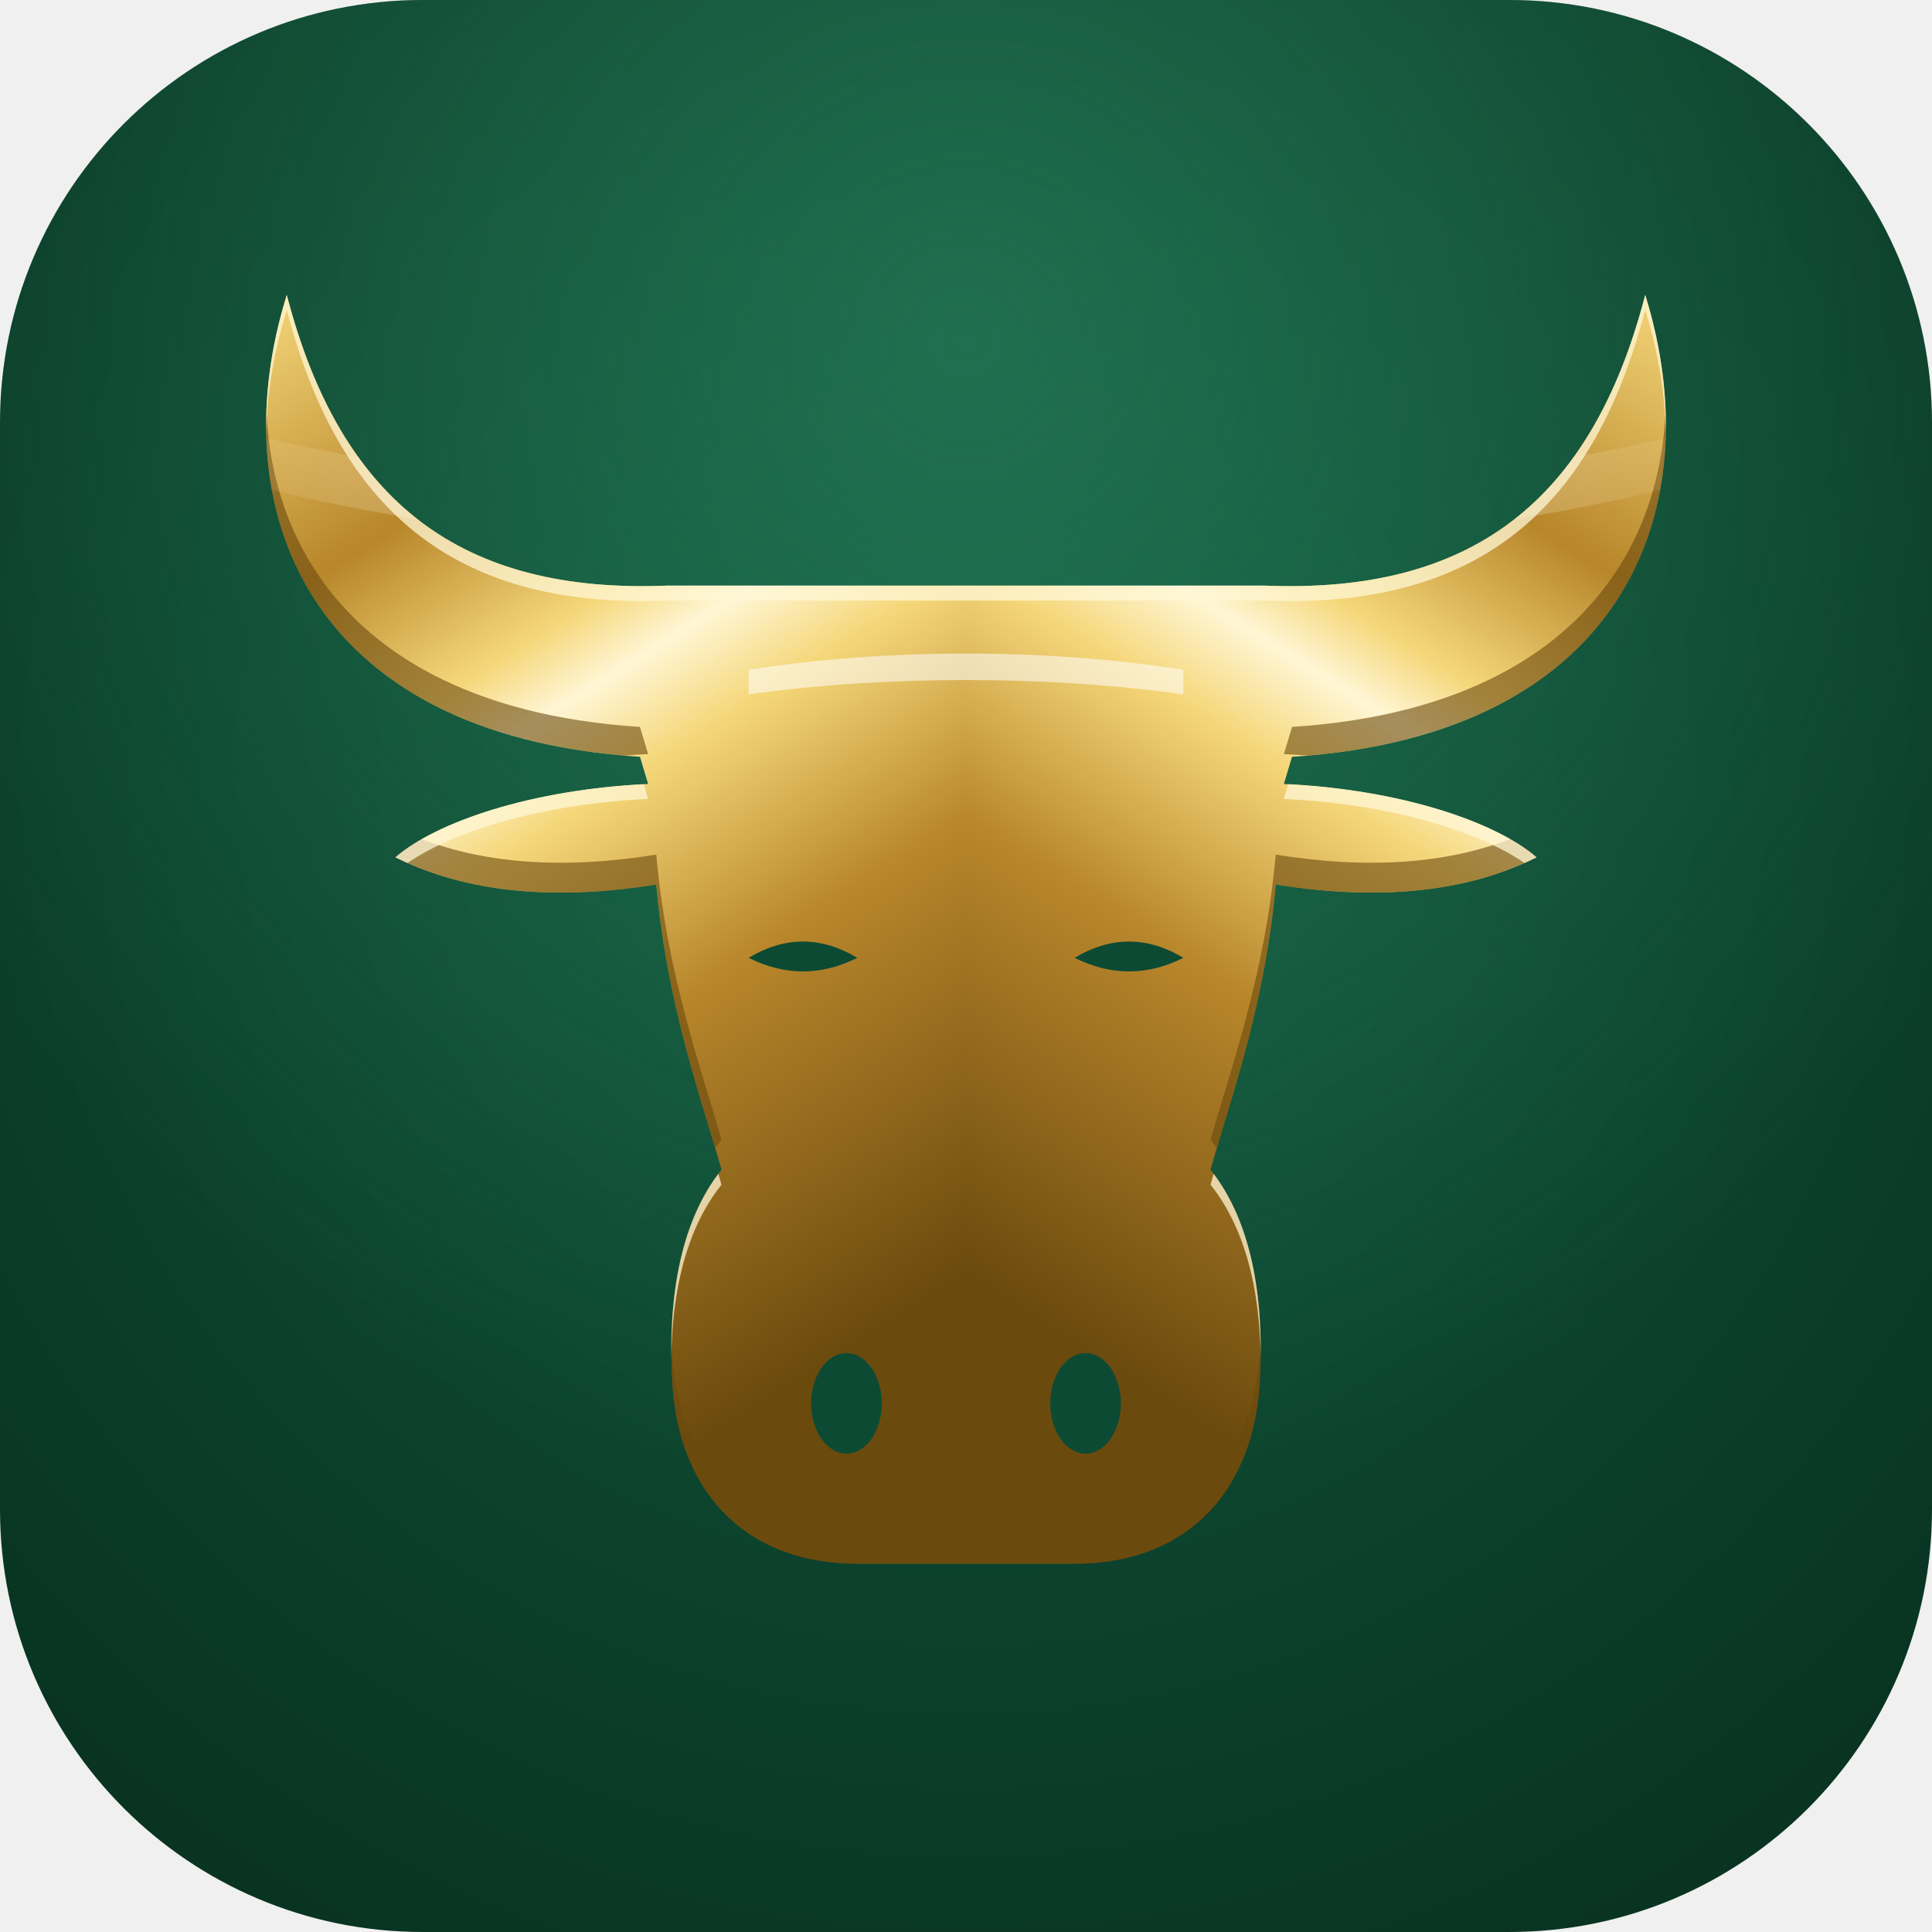
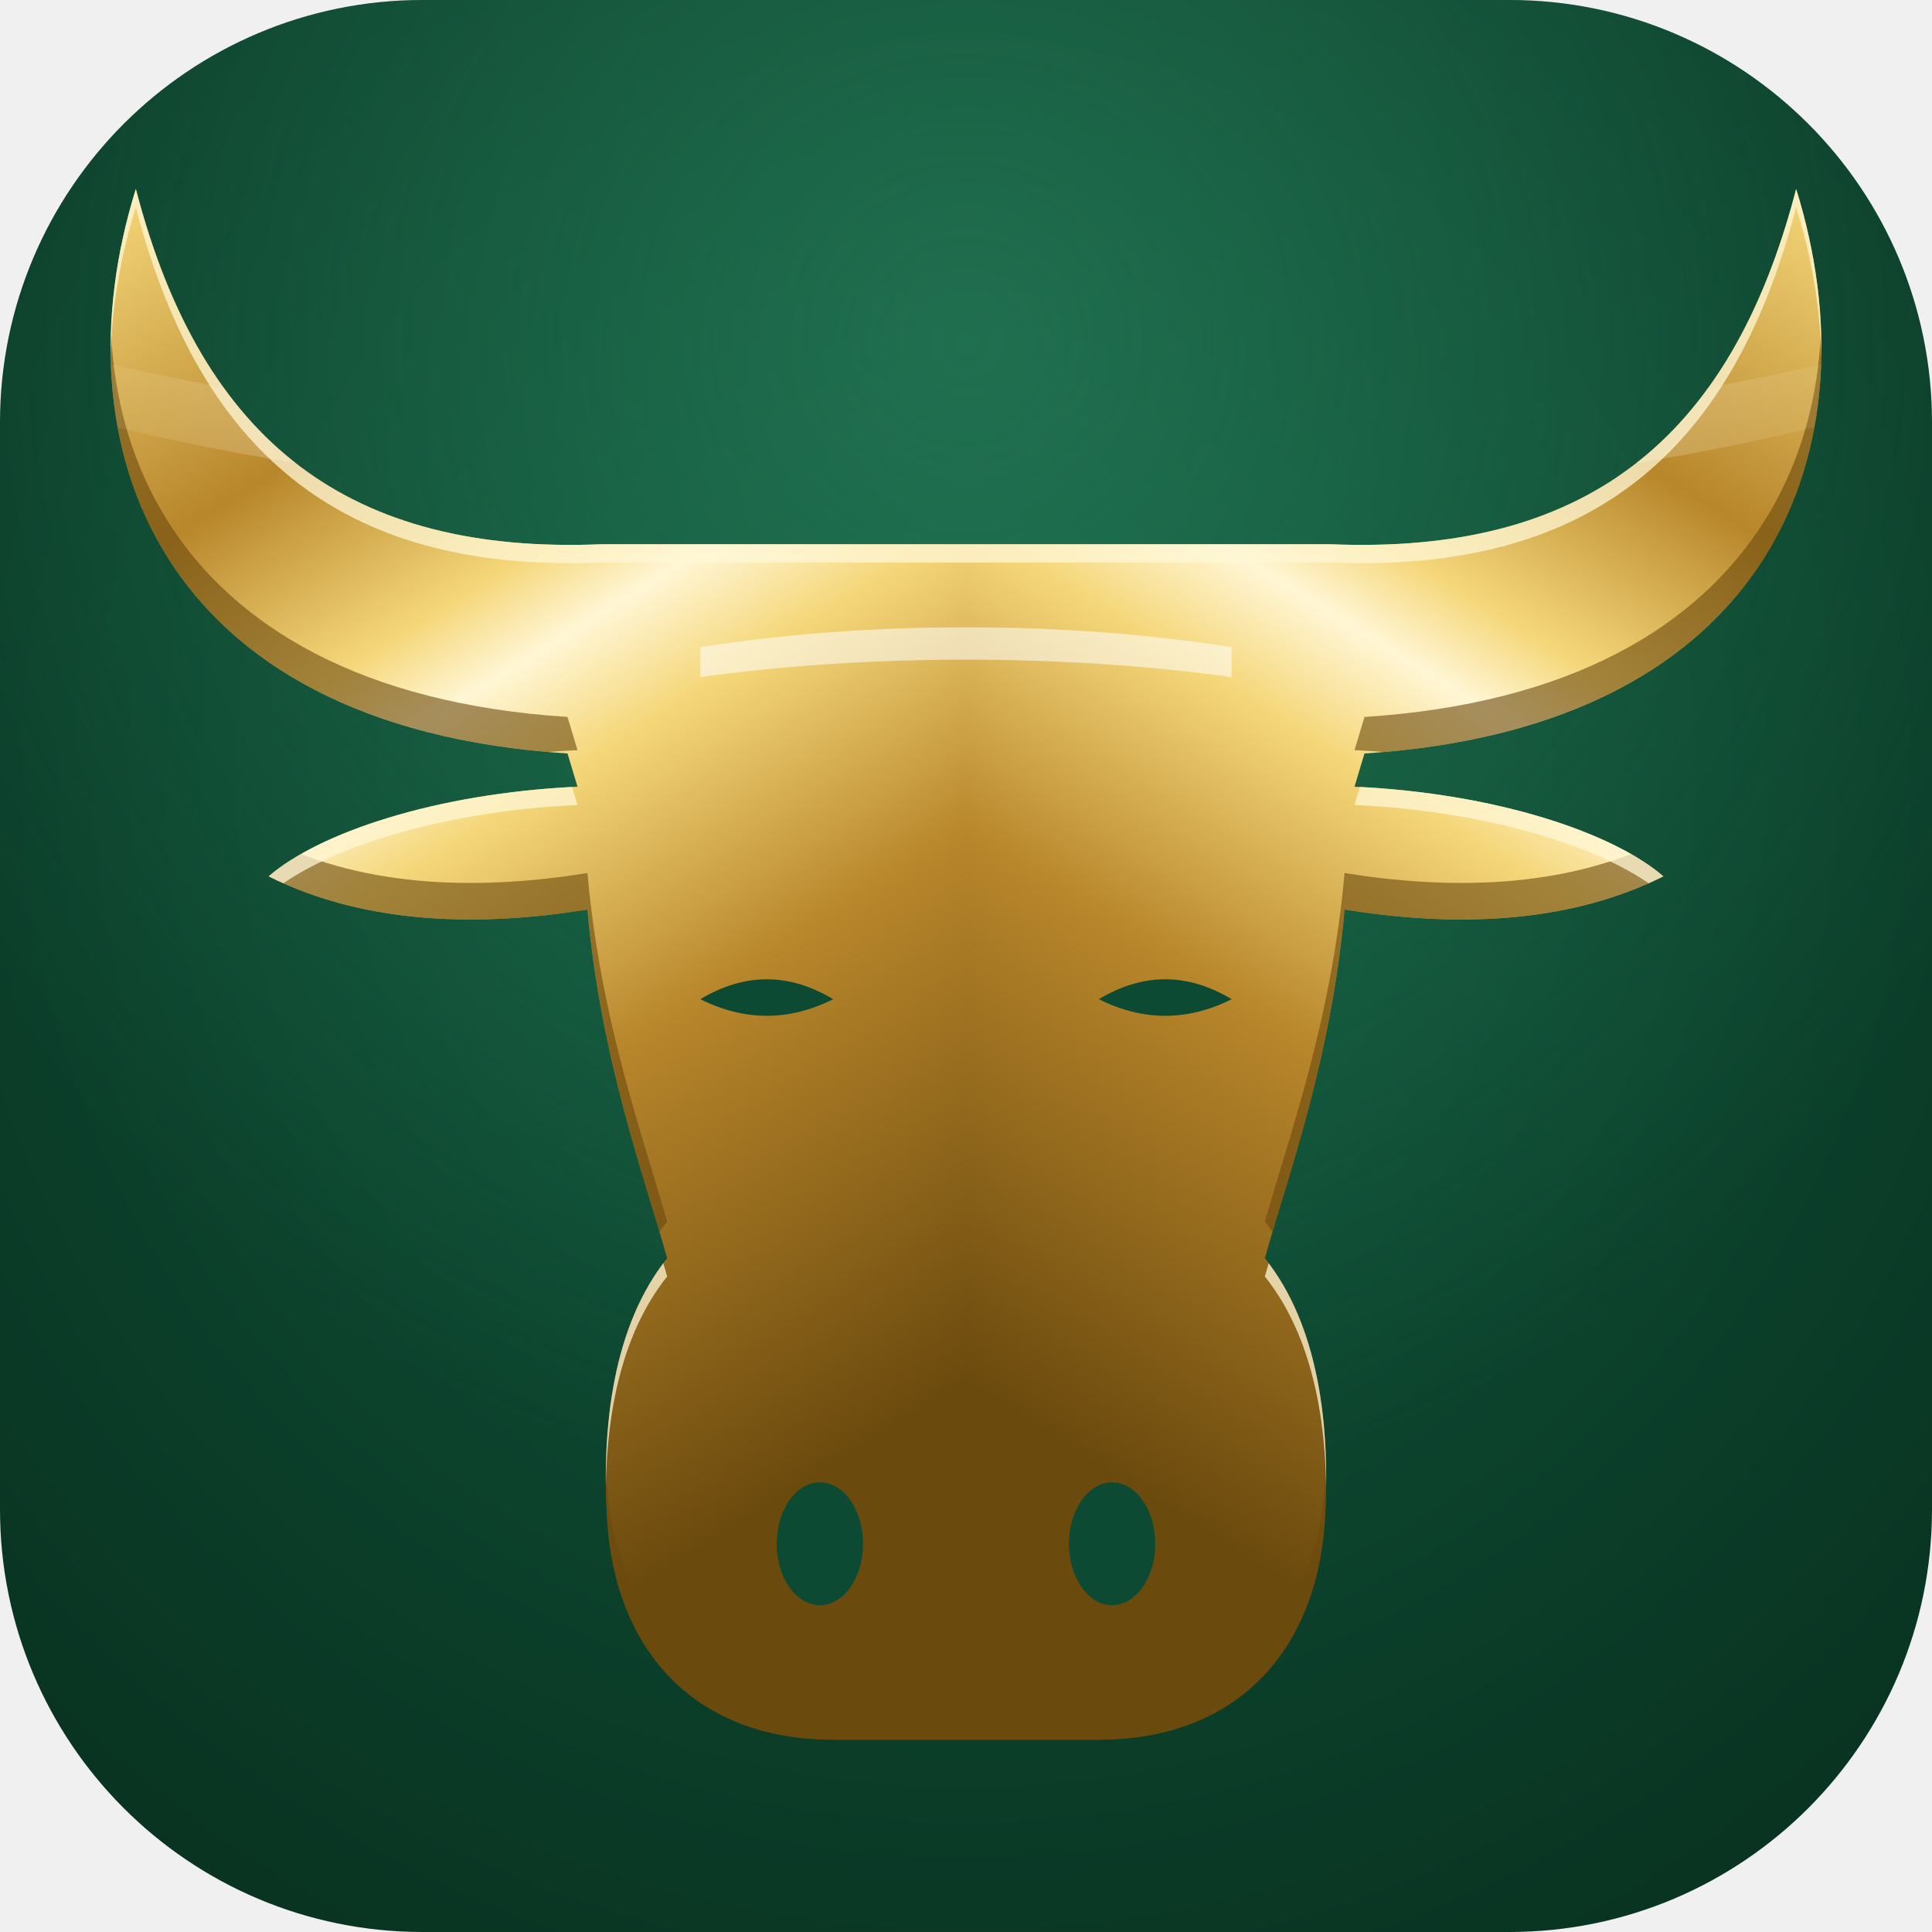
<svg xmlns="http://www.w3.org/2000/svg" viewBox="0 0 64 64">
  <defs>
    <linearGradient id="au" x1="0" y1="0" x2=".35" y2="1">
      <stop offset="0" stop-color="#F5D77A" />
      <stop offset=".22" stop-color="#B8862B" />
      <stop offset=".36" stop-color="#F5D77A" />
      <stop offset=".42" stop-color="#FFF6D5" />
      <stop offset=".5" stop-color="#F5D77A" />
      <stop offset=".68" stop-color="#B8862B" />
      <stop offset="1" stop-color="#6B4A0E" />
    </linearGradient>
    <linearGradient id="hl" x1="0" y1="0" x2="1" y2="0">
      <stop offset="0" stop-color="#FFF6D5" stop-opacity="0" />
      <stop offset=".5" stop-color="#FFFFFF" stop-opacity=".85" />
      <stop offset="1" stop-color="#FFF6D5" stop-opacity="0" />
    </linearGradient>
    <radialGradient id="sh" cx=".5" cy=".18" r=".6">
      <stop offset="0" stop-color="#2E8C66" stop-opacity=".55" />
      <stop offset="1" stop-color="#2E8C66" stop-opacity="0" />
    </radialGradient>
    <radialGradient id="em" cx=".5" cy=".4" r=".75">
      <stop offset="0" stop-color="#11593E" />
      <stop offset="1" stop-color="#08301F" />
    </radialGradient>
  </defs>
  <rect width="64" height="64" rx="14" fill="url(#em)" />
  <rect width="64" height="64" rx="14" fill="url(#sh)" />
-   <g transform="translate(32 32) scale(0.9) translate(-32 -33.5)">
+   <g transform="translate(32 32) scale(1.1) translate(-32 -32.2)">
    <path d="M32 19.5 L21 19.5 C13.5 19.8 9 16.5 7 8.8 C4.6 16.5 7.6 25 20 25.8 L20.3 26.8 C16 27 12.5 28.2 11 29.5 C14 31 17.5 31 20.6 30.5 C21 35 22.3 38.5 23 41 C21.4 43 21 46 21.2 49 C21.5 53 24 55.5 28 55.5 L32 55.5 Z" fill="url(#au)" />
    <path d="M32 19.5 L21 19.5 C13.5 19.8 9 16.5 7 8.8 C4.6 16.5 7.6 25 20 25.8 L20.3 26.8 C16 27 12.5 28.2 11 29.5 C14 31 17.5 31 20.6 30.5 C21 35 22.3 38.5 23 41 C21.4 43 21 46 21.2 49 C21.5 53 24 55.5 28 55.5 L32 55.5 Z" fill="url(#au)" transform="matrix(-1 0 0 1 64 0)" />
    <clipPath id="bc">
      <path d="M32 19.5 L21 19.5 C13.5 19.8 9 16.5 7 8.8 C4.6 16.5 7.6 25 20 25.8 L20.3 26.8 C16 27 12.5 28.2 11 29.5 C14 31 17.5 31 20.6 30.5 C21 35 22.3 38.5 23 41 C21.4 43 21 46 21.2 49 C21.5 53 24 55.5 28 55.5 L32 55.5 Z" />
      <path d="M32 19.5 L21 19.5 C13.5 19.8 9 16.5 7 8.8 C4.6 16.5 7.6 25 20 25.8 L20.3 26.8 C16 27 12.5 28.2 11 29.5 C14 31 17.5 31 20.6 30.5 C21 35 22.3 38.5 23 41 C21.4 43 21 46 21.2 49 C21.5 53 24 55.5 28 55.5 L32 55.5 Z" transform="matrix(-1 0 0 1 64 0)" />
    </clipPath>
    <g clip-path="url(#bc)">
      <path d="M-10 -10H74V74H-10Z M32 19.5 L21 19.5 C13.5 19.8 9 16.5 7 8.8 C4.6 16.5 7.6 25 20 25.8 L20.3 26.8 C16 27 12.5 28.2 11 29.5 C14 31 17.5 31 20.6 30.5 C21 35 22.3 38.5 23 41 C21.4 43 21 46 21.2 49 C21.5 53 24 55.5 28 55.5 L32 55.5 Z M 32 19.5 L 43 19.5 C 50.5 19.8 55 16.5 57 8.8 C 59.4 16.5 56.4 25 44 25.8 L 43.7 26.8 C 48 27 51.5 28.2 53 29.5 C 50 31 46.5 31 43.4 30.5 C 43 35 41.7 38.5 41 41 C 42.6 43 43 46 42.8 49 C 42.5 53 40 55.5 36 55.5 L 32 55.5 Z" fill-rule="evenodd" fill="#6B4A0E" fill-opacity=".6" transform="translate(0 -1.1)" />
      <path d="M-10 -10H74V74H-10Z M32 19.5 L21 19.5 C13.5 19.8 9 16.5 7 8.8 C4.6 16.5 7.6 25 20 25.8 L20.3 26.8 C16 27 12.5 28.2 11 29.5 C14 31 17.5 31 20.6 30.5 C21 35 22.3 38.5 23 41 C21.4 43 21 46 21.2 49 C21.5 53 24 55.5 28 55.5 L32 55.5 Z M 32 19.5 L 43 19.5 C 50.5 19.8 55 16.5 57 8.8 C 59.4 16.5 56.4 25 44 25.8 L 43.7 26.8 C 48 27 51.5 28.2 53 29.5 C 50 31 46.5 31 43.4 30.5 C 43 35 41.7 38.5 41 41 C 42.6 43 43 46 42.8 49 C 42.5 53 40 55.5 36 55.5 L 32 55.5 Z" fill-rule="evenodd" fill="#FFF6D5" fill-opacity=".75" transform="translate(0 .55)" />
      <path d="M4 13.5 C18 17.5 46 17.5 60 13.5 L60 15.3 C46 19.6 18 19.6 4 15.3 Z" fill="url(#hl)" />
      <path d="M24 22.6 C29 21.8 35 21.8 40 22.6 L40 23.5 C35 22.8 29 22.8 24 23.5 Z" fill="#FFFFFF" fill-opacity=".55" />
    </g>
    <ellipse cx="27.6" cy="49.6" rx="1.3" ry="1.85" fill="#0D4A33" />
    <ellipse cx="36.4" cy="49.6" rx="1.3" ry="1.85" fill="#0D4A33" />
    <path d="M24 33.2 Q26 32 28 33.2 Q26 34.2 24 33.2Z M40 33.2 Q38 32 36 33.2 Q38 34.2 40 33.2Z" fill="#0D4A33" />
  </g>
</svg>
